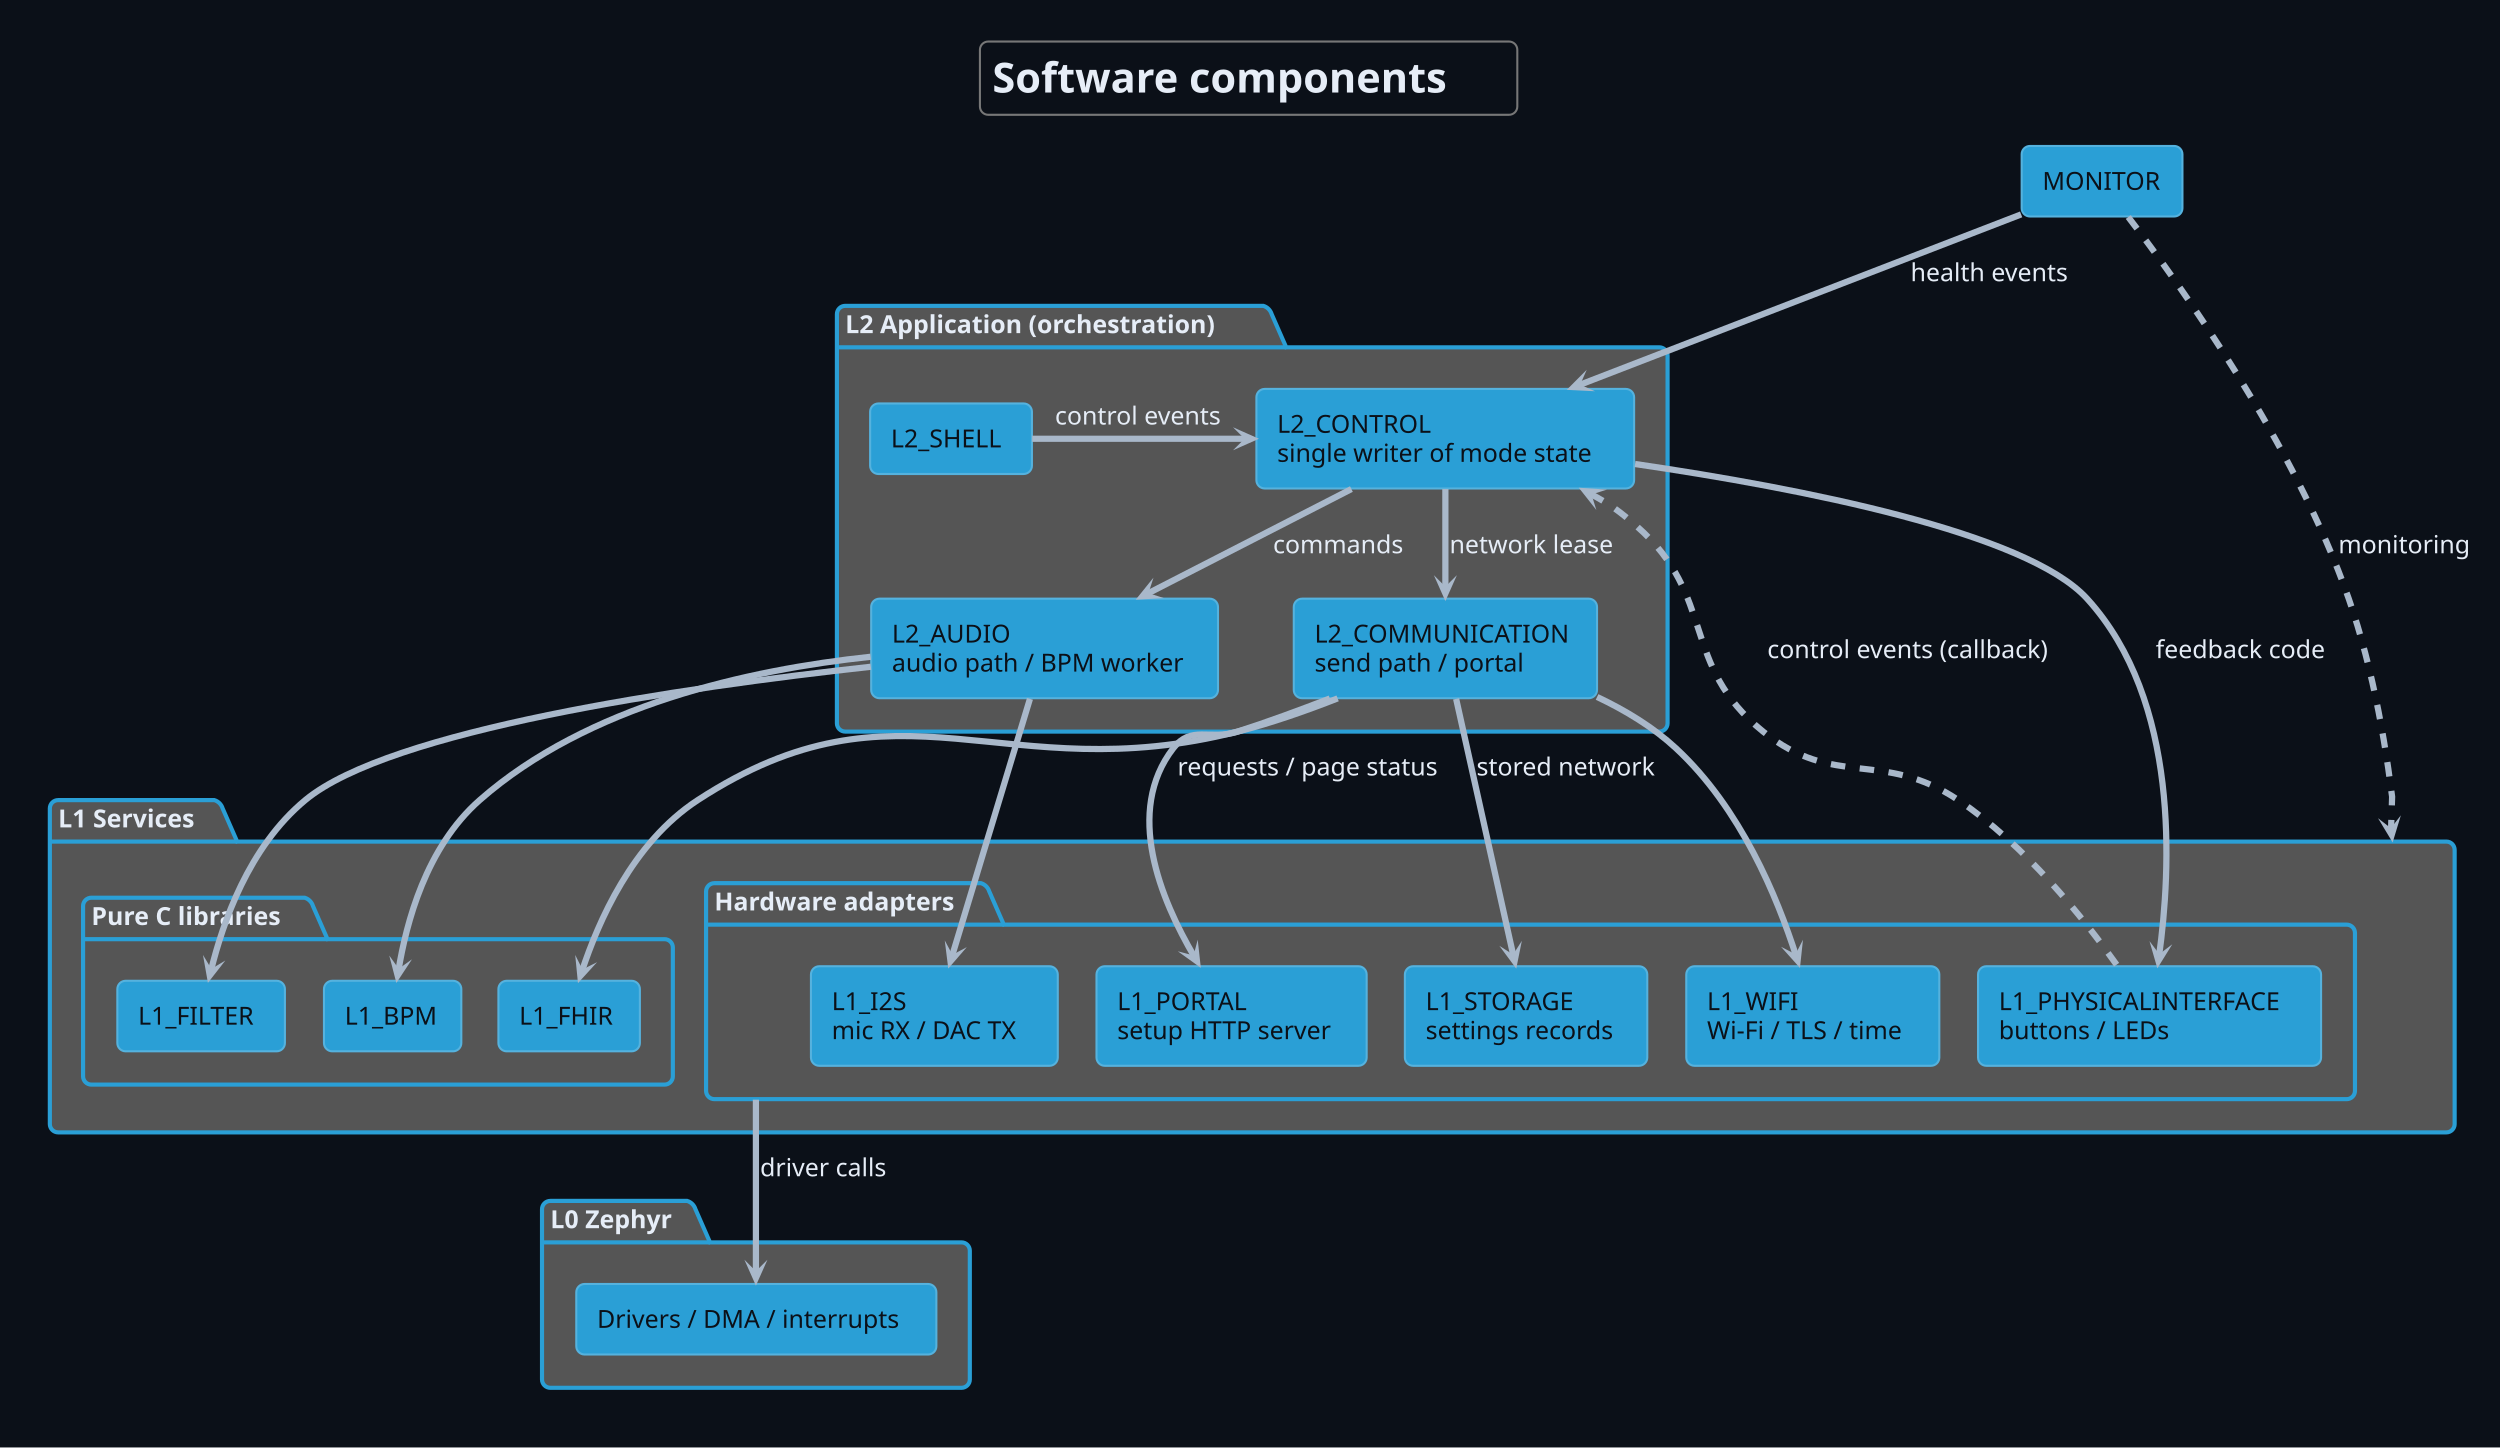
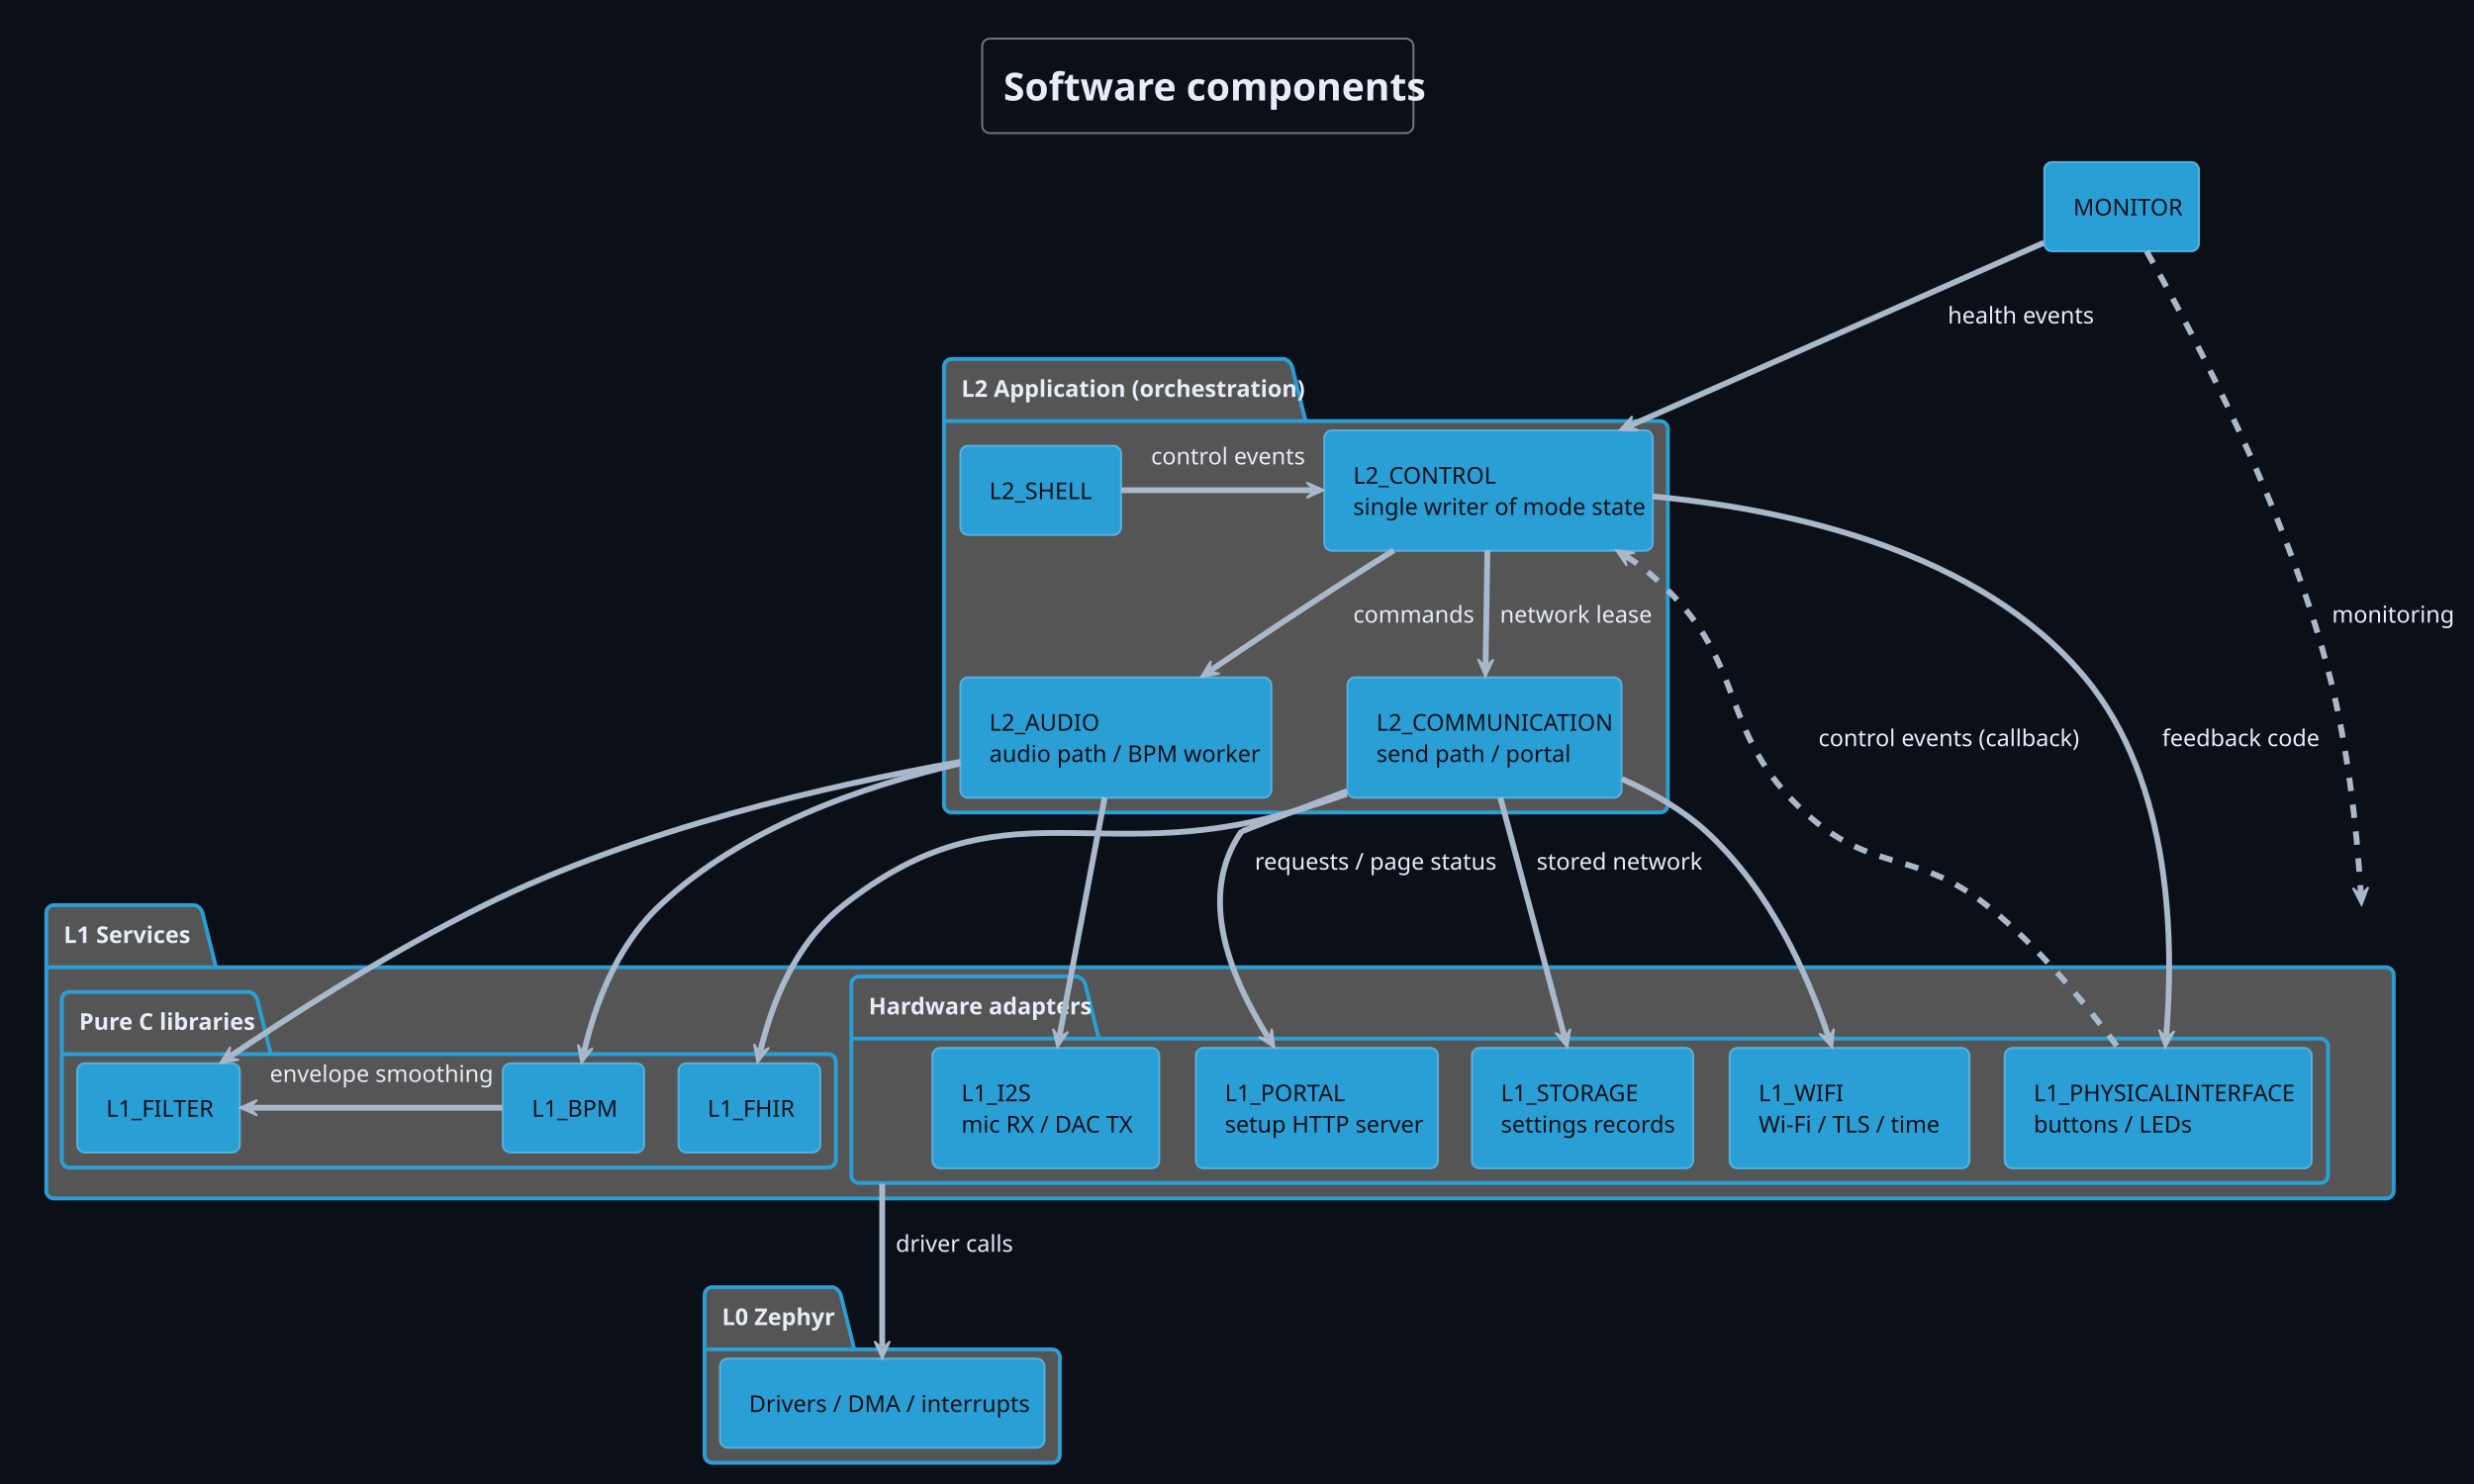
- <svg xmlns="http://www.w3.org/2000/svg" version="1.1" data-diagram-type="DESCRIPTION" style="width:1254px;height:726px;background:#0B1018;" width="1254.167px" height="726.042px" viewBox="0 0 1254 726" zoomAndPan="magnify" preserveAspectRatio="none" contentStyleType="text/css">
+ <svg xmlns="http://www.w3.org/2000/svg" contentStyleType="text/css" data-diagram-type="DESCRIPTION" height="801.042px" preserveAspectRatio="none" style="width:1335px;height:801px;background:#0B1018;" version="1.1" viewBox="0 0 1335 801" width="1335.417px" zoomAndPan="magnify">
  <defs />
-   <g font-family="sans-serif" lengthAdjust="spacing">
-     <rect x="0" y="0" width="1254.167" height="726.042" fill="#0B1018" style="stroke:none;" />
+   <g>
+     <rect fill="#0B1018" height="801.042" style="stroke:none;stroke-width:1.042;" width="1335.417" x="0" y="0" />
    <g class="title" data-source-line="12">
-       <rect x="491.531" y="20.833" width="269.55" height="36.751" fill="none" style="stroke:#777;stroke-width:1.042;" rx="4.167" ry="4.167" />
-       <text x="497.781" y="46.421" fill="#E6EDF7" font-size="20.833" textLength="257.05" font-weight="700">Software components</text>
+       <rect fill="none" height="51.033" rx="4.167" ry="4.167" style="stroke:#777777;stroke-width:1.042;" width="232.674" x="530.017" y="20.833" />
+       <text fill="#E6EDF7" font-family="sans-serif" font-size="20.833" font-weight="bold" lengthAdjust="spacing" textLength="209.757" x="541.475" y="54.224">Software components</text>
    </g>
-     <g class="cluster" data-qualified-name="app" id="ent0002" data-source-line="15">
-       <path d="M423.958,153.418 L633.698,153.418 A6.25,6.25 0 0 1 637.864,157.585 L645.156,174.219 L832.292,174.219 A4.167,4.167 0 0 1 836.458,178.385 L836.458,362.793 A4.167,4.167 0 0 1 832.292,366.96 L423.958,366.96 A4.167,4.167 0 0 1 419.792,362.793 L419.792,157.585 A4.167,4.167 0 0 1 423.958,153.418" style="stroke:#2A9FD6;stroke-width:2.083;" fill="#555" />
-       <line x1="419.792" y1="174.219" x2="645.156" y2="174.219" style="stroke:#2A9FD6;stroke-width:2.083;" />
-       <text x="423.958" y="167.104" fill="#E6EDF7" font-size="12.5" textLength="211.823" font-weight="700">L2 Application (orchestration)</text>
+     <g class="cluster" data-qualified-name="app" data-source-line="15" id="ent0003">
+       <path d="M513.542,193.742 L693.066,193.742 A6.25,6.25 0 0 1 697.233,197.909 L704.525,227.279 L895.833,227.279 A4.167,4.167 0 0 1 900,231.445 L900,434.367 A4.167,4.167 0 0 1 895.833,438.534 L513.542,438.534 A4.167,4.167 0 0 1 509.375,434.367 L509.375,197.909 A4.167,4.167 0 0 1 513.542,193.742" fill="#555555" style="stroke:#2A9FD6;stroke-width:2.083;" />
+       <line style="stroke:#2A9FD6;stroke-width:2.083;" x1="509.375" x2="704.525" y1="227.279" y2="227.279" />
+       <text fill="#E6EDF7" font-family="sans-serif" font-size="12.5" font-weight="bold" lengthAdjust="spacing" textLength="171.191" x="518.75" y="214.193">L2 Application (orchestration)</text>
    </g>
-     <g class="cluster" data-qualified-name="services" id="ent0008" data-source-line="22">
-       <path d="M29.167,401.335 L107.503,401.335 A6.25,6.25 0 0 1 111.67,405.501 L118.962,422.135 L1227.083,422.135 A4.167,4.167 0 0 1 1231.25,426.302 L1231.25,563.835 A4.167,4.167 0 0 1 1227.083,568.001 L29.167,568.001 A4.167,4.167 0 0 1 25,563.835 L25,405.501 A4.167,4.167 0 0 1 29.167,401.335" style="stroke:#2A9FD6;stroke-width:2.083;" fill="#555" />
-       <line x1="25" y1="422.135" x2="118.962" y2="422.135" style="stroke:#2A9FD6;stroke-width:2.083;" />
-       <text x="29.167" y="415.021" fill="#E6EDF7" font-size="12.5" textLength="80.42" font-weight="700">L1 Services</text>
+     <g class="cluster" data-qualified-name="services" data-source-line="22" id="ent0009">
+       <path d="M29.167,488.534 L105.078,488.534 A6.25,6.25 0 0 1 109.245,492.7 L116.537,522.07 L1287.5,522.07 A4.167,4.167 0 0 1 1291.667,526.237 L1291.667,642.7 A4.167,4.167 0 0 1 1287.5,646.867 L29.167,646.867 A4.167,4.167 0 0 1 25,642.7 L25,492.7 A4.167,4.167 0 0 1 29.167,488.534" fill="#555555" style="stroke:#2A9FD6;stroke-width:2.083;" />
+       <line style="stroke:#2A9FD6;stroke-width:2.083;" x1="25" x2="116.537" y1="522.07" y2="522.07" />
+       <text fill="#E6EDF7" font-family="sans-serif" font-size="12.5" font-weight="bold" lengthAdjust="spacing" textLength="67.578" x="34.375" y="508.984">L1 Services</text>
    </g>
-     <g class="cluster" data-qualified-name="services.adapters" id="ent0009" data-source-line="23">
-       <path d="M358.333,443.001 L492.059,443.001 A6.25,6.25 0 0 1 496.226,447.168 L503.518,463.802 L1177.083,463.802 A4.167,4.167 0 0 1 1181.25,467.969 L1181.25,547.168 A4.167,4.167 0 0 1 1177.083,551.335 L358.333,551.335 A4.167,4.167 0 0 1 354.167,547.168 L354.167,447.168 A4.167,4.167 0 0 1 358.333,443.001" style="stroke:#2A9FD6;stroke-width:2.083;" fill="#555" />
-       <line x1="354.167" y1="463.802" x2="503.518" y2="463.802" style="stroke:#2A9FD6;stroke-width:2.083;" />
-       <text x="358.333" y="456.687" fill="#E6EDF7" font-size="12.5" textLength="135.809" font-weight="700">Hardware adapters</text>
+     <g class="cluster" data-qualified-name="services.adapters" data-source-line="23" id="ent0010">
+       <path d="M463.542,527.075 L581.457,527.075 A6.25,6.25 0 0 1 585.624,531.242 L592.916,560.612 L1252.083,560.612 A4.167,4.167 0 0 1 1256.25,564.779 L1256.25,634.367 A4.167,4.167 0 0 1 1252.083,638.534 L463.542,638.534 A4.167,4.167 0 0 1 459.375,634.367 L459.375,531.242 A4.167,4.167 0 0 1 463.542,527.075" fill="#555555" style="stroke:#2A9FD6;stroke-width:2.083;" />
+       <line style="stroke:#2A9FD6;stroke-width:2.083;" x1="459.375" x2="592.916" y1="560.612" y2="560.612" />
+       <text fill="#E6EDF7" font-family="sans-serif" font-size="12.5" font-weight="bold" lengthAdjust="spacing" textLength="109.582" x="468.75" y="547.526">Hardware adapters</text>
    </g>
-     <g class="cluster" data-qualified-name="services.libs" id="ent0017" data-source-line="32">
-       <path d="M45.833,450.293 L152.814,450.293 A6.25,6.25 0 0 1 156.98,454.46 L164.272,471.094 L333.333,471.094 A4.167,4.167 0 0 1 337.5,475.26 L337.5,539.876 A4.167,4.167 0 0 1 333.333,544.043 L45.833,544.043 A4.167,4.167 0 0 1 41.667,539.876 L41.667,454.46 A4.167,4.167 0 0 1 45.833,450.293" style="stroke:#2A9FD6;stroke-width:2.083;" fill="#555" />
-       <line x1="41.667" y1="471.094" x2="164.272" y2="471.094" style="stroke:#2A9FD6;stroke-width:2.083;" />
-       <text x="45.833" y="463.979" fill="#E6EDF7" font-size="12.5" textLength="109.064" font-weight="700">Pure C libraries</text>
+     <g class="cluster" data-qualified-name="services.libs" data-source-line="32" id="ent0018">
+       <path d="M37.5,535.409 L134.664,535.409 A6.25,6.25 0 0 1 138.831,539.575 L146.122,568.945 L446.875,568.945 A4.167,4.167 0 0 1 451.042,573.112 L451.042,626.034 A4.167,4.167 0 0 1 446.875,630.2 L37.5,630.2 A4.167,4.167 0 0 1 33.333,626.034 L33.333,539.575 A4.167,4.167 0 0 1 37.5,535.409" fill="#555555" style="stroke:#2A9FD6;stroke-width:2.083;" />
+       <line style="stroke:#2A9FD6;stroke-width:2.083;" x1="33.333" x2="146.122" y1="568.945" y2="568.945" />
+       <text fill="#E6EDF7" font-family="sans-serif" font-size="12.5" font-weight="bold" lengthAdjust="spacing" textLength="88.831" x="42.708" y="555.859">Pure C libraries</text>
    </g>
-     <g class="cluster" data-qualified-name="platform" id="ent0023" data-source-line="40">
-       <path d="M276.042,602.376 L344.674,602.376 A6.25,6.25 0 0 1 348.84,606.543 L356.132,623.177 L482.292,623.177 A4.167,4.167 0 0 1 486.458,627.344 L486.458,691.96 A4.167,4.167 0 0 1 482.292,696.126 L276.042,696.126 A4.167,4.167 0 0 1 271.875,691.96 L271.875,606.543 A4.167,4.167 0 0 1 276.042,602.376" style="stroke:#2A9FD6;stroke-width:2.083;" fill="#555" />
-       <line x1="271.875" y1="623.177" x2="356.132" y2="623.177" style="stroke:#2A9FD6;stroke-width:2.083;" />
-       <text x="276.042" y="616.062" fill="#E6EDF7" font-size="12.5" textLength="70.715" font-weight="700">L0 Zephyr</text>
+     <g class="cluster" data-qualified-name="platform" data-source-line="40" id="ent0024">
+       <path d="M384.375,694.784 L449.52,694.784 A6.25,6.25 0 0 1 453.687,698.95 L460.978,728.32 L567.708,728.32 A4.167,4.167 0 0 1 571.875,732.487 L571.875,785.409 A4.167,4.167 0 0 1 567.708,789.575 L384.375,789.575 A4.167,4.167 0 0 1 380.208,785.409 L380.208,698.95 A4.167,4.167 0 0 1 384.375,694.784" fill="#555555" style="stroke:#2A9FD6;stroke-width:2.083;" />
+       <line style="stroke:#2A9FD6;stroke-width:2.083;" x1="380.208" x2="460.978" y1="728.32" y2="728.32" />
+       <text fill="#E6EDF7" font-family="sans-serif" font-size="12.5" font-weight="bold" lengthAdjust="spacing" textLength="56.812" x="389.583" y="715.234">L0 Zephyr</text>
    </g>
-     <g class="entity" data-qualified-name="mon" id="ent0001" data-source-line="14">
-       <rect x="1014.063" y="73.21" width="80.654" height="35.384" fill="#2A9FD6" style="stroke:#55B2DE;stroke-width:1.042;" rx="4.167" ry="4.167" />
-       <text x="1024.479" y="95.229" fill="#0B1018" font-size="12.5" textLength="59.821">MONITOR</text>
+     <g class="entity" data-qualified-name="mon" data-source-line="14" id="ent0002">
+       <rect fill="#2A9FD6" height="48.12" rx="4.167" ry="4.167" style="stroke:#55B2DE;stroke-width:1.042;" width="83.447" x="1103.125" y="87.492" />
+       <text fill="#0B1018" font-family="sans-serif" font-size="12.5" lengthAdjust="spacing" textLength="52.197" x="1118.75" y="116.276">MONITOR</text>
    </g>
-     <g class="entity" data-qualified-name="app.shell" id="ent0003" data-source-line="16">
-       <rect x="436.458" y="202.376" width="81.16" height="35.384" fill="#2A9FD6" style="stroke:#55B2DE;stroke-width:1.042;" rx="4.167" ry="4.167" />
-       <text x="446.875" y="224.396" fill="#0B1018" font-size="12.5" textLength="60.327">L2_SHELL</text>
+     <g class="entity" data-qualified-name="app.shell" data-source-line="16" id="ent0004">
+       <rect fill="#2A9FD6" height="48.12" rx="4.167" ry="4.167" style="stroke:#55B2DE;stroke-width:1.042;" width="86.719" x="518.229" y="240.617" />
+       <text fill="#0B1018" font-family="sans-serif" font-size="12.5" lengthAdjust="spacing" textLength="55.469" x="533.854" y="269.401">L2_SHELL</text>
    </g>
-     <g class="entity" data-qualified-name="app.ctl" id="ent0004" data-source-line="17">
-       <rect x="630.208" y="195.085" width="189.461" height="49.935" fill="#2A9FD6" style="stroke:#55B2DE;stroke-width:1.042;" rx="4.167" ry="4.167" />
-       <text x="640.625" y="217.104" fill="#0B1018" font-size="12.5" textLength="82.208">L2_CONTROL</text>
-       <text x="640.625" y="231.655" fill="#0B1018" font-size="12.5" textLength="168.628">single writer of mode state</text>
+     <g class="entity" data-qualified-name="app.ctl" data-source-line="17" id="ent0005">
+       <rect fill="#2A9FD6" height="64.99" rx="4.167" ry="4.167" style="stroke:#55B2DE;stroke-width:1.042;" width="177.283" x="714.583" y="232.284" />
+       <text fill="#0B1018" font-family="sans-serif" font-size="12.5" lengthAdjust="spacing" textLength="72.693" x="730.208" y="261.068">L2_CONTROL</text>
+       <text fill="#0B1018" font-family="sans-serif" font-size="12.5" lengthAdjust="spacing" textLength="146.033" x="730.208" y="277.938">single writer of mode state</text>
    </g>
-     <g class="entity" data-qualified-name="app.aud" id="ent0005" data-source-line="18">
-       <rect x="436.979" y="300.293" width="173.971" height="49.935" fill="#2A9FD6" style="stroke:#55B2DE;stroke-width:1.042;" rx="4.167" ry="4.167" />
-       <text x="447.396" y="322.312" fill="#0B1018" font-size="12.5" textLength="62.018">L2_AUDIO</text>
-       <text x="447.396" y="336.863" fill="#0B1018" font-size="12.5" textLength="153.137">audio path / BPM worker</text>
+     <g class="entity" data-qualified-name="app.aud" data-source-line="18" id="ent0006">
+       <rect fill="#2A9FD6" height="64.99" rx="4.167" ry="4.167" style="stroke:#55B2DE;stroke-width:1.042;" width="167.81" x="518.229" y="365.617" />
+       <text fill="#0B1018" font-family="sans-serif" font-size="12.5" lengthAdjust="spacing" textLength="54.712" x="533.854" y="394.401">L2_AUDIO</text>
+       <text fill="#0B1018" font-family="sans-serif" font-size="12.5" lengthAdjust="spacing" textLength="136.56" x="533.854" y="411.271">audio path / BPM worker</text>
    </g>
-     <g class="entity" data-qualified-name="app.com" id="ent0006" data-source-line="19">
-       <rect x="648.958" y="300.293" width="152.114" height="49.935" fill="#2A9FD6" style="stroke:#55B2DE;stroke-width:1.042;" rx="4.167" ry="4.167" />
-       <text x="659.375" y="322.312" fill="#0B1018" font-size="12.5" textLength="131.281">L2_COMMUNICATION</text>
-       <text x="659.375" y="336.863" fill="#0B1018" font-size="12.5" textLength="111.365">send path / portal</text>
+     <g class="entity" data-qualified-name="app.com" data-source-line="19" id="ent0007">
+       <rect fill="#2A9FD6" height="64.99" rx="4.167" ry="4.167" style="stroke:#55B2DE;stroke-width:1.042;" width="147.9" x="727.083" y="365.617" />
+       <text fill="#0B1018" font-family="sans-serif" font-size="12.5" lengthAdjust="spacing" textLength="116.65" x="742.708" y="394.401">L2_COMMUNICATION</text>
+       <text fill="#0B1018" font-family="sans-serif" font-size="12.5" lengthAdjust="spacing" textLength="99.841" x="742.708" y="411.271">send path / portal</text>
    </g>
-     <g class="entity" data-qualified-name="services.adapters.phy" id="ent0010" data-source-line="24">
-       <rect x="992.188" y="484.668" width="172.06" height="49.935" fill="#2A9FD6" style="stroke:#55B2DE;stroke-width:1.042;" rx="4.167" ry="4.167" />
-       <text x="1002.604" y="506.687" fill="#0B1018" font-size="12.5" textLength="151.227">L1_PHYSICALINTERFACE</text>
-       <text x="1002.604" y="521.238" fill="#0B1018" font-size="12.5" textLength="90.9">buttons / LEDs</text>
+     <g class="entity" data-qualified-name="services.adapters.phy" data-source-line="24" id="ent0011">
+       <rect fill="#2A9FD6" height="64.99" rx="4.167" ry="4.167" style="stroke:#55B2DE;stroke-width:1.042;" width="165.637" x="1081.771" y="565.617" />
+       <text fill="#0B1018" font-family="sans-serif" font-size="12.5" lengthAdjust="spacing" textLength="134.387" x="1097.396" y="594.401">L1_PHYSICALINTERFACE</text>
+       <text fill="#0B1018" font-family="sans-serif" font-size="12.5" lengthAdjust="spacing" textLength="83.398" x="1097.396" y="611.271">buttons / LEDs</text>
    </g>
-     <g class="entity" data-qualified-name="services.adapters.i2s" id="ent0011" data-source-line="25">
-       <rect x="406.771" y="484.668" width="123.812" height="49.935" fill="#2A9FD6" style="stroke:#55B2DE;stroke-width:1.042;" rx="4.167" ry="4.167" />
-       <text x="417.188" y="506.687" fill="#0B1018" font-size="12.5" textLength="40.741">L1_I2S</text>
-       <text x="417.188" y="521.238" fill="#0B1018" font-size="12.5" textLength="102.979">mic RX / DAC TX</text>
+     <g class="entity" data-qualified-name="services.adapters.i2s" data-source-line="25" id="ent0012">
+       <rect fill="#2A9FD6" height="64.99" rx="4.167" ry="4.167" style="stroke:#55B2DE;stroke-width:1.042;" width="122.4" x="503.125" y="565.617" />
+       <text fill="#0B1018" font-family="sans-serif" font-size="12.5" lengthAdjust="spacing" textLength="38.477" x="518.75" y="594.401">L1_I2S</text>
+       <text fill="#0B1018" font-family="sans-serif" font-size="12.5" lengthAdjust="spacing" textLength="91.15" x="518.75" y="611.271">mic RX / DAC TX</text>
    </g>
-     <g class="entity" data-qualified-name="services.adapters.wifi" id="ent0012" data-source-line="26">
-       <rect x="845.833" y="484.668" width="126.931" height="49.935" fill="#2A9FD6" style="stroke:#55B2DE;stroke-width:1.042;" rx="4.167" ry="4.167" />
-       <text x="856.25" y="506.687" fill="#0B1018" font-size="12.5" textLength="48.09">L1_WIFI</text>
-       <text x="856.25" y="521.238" fill="#0B1018" font-size="12.5" textLength="106.097">Wi-Fi / TLS / time</text>
+     <g class="entity" data-qualified-name="services.adapters.wifi" data-source-line="26" id="ent0013">
+       <rect fill="#2A9FD6" height="64.99" rx="4.167" ry="4.167" style="stroke:#55B2DE;stroke-width:1.042;" width="129.394" x="933.333" y="565.617" />
+       <text fill="#0B1018" font-family="sans-serif" font-size="12.5" lengthAdjust="spacing" textLength="42.725" x="948.958" y="594.401">L1_WIFI</text>
+       <text fill="#0B1018" font-family="sans-serif" font-size="12.5" lengthAdjust="spacing" textLength="98.144" x="948.958" y="611.271">Wi-Fi / TLS / time</text>
    </g>
-     <g class="entity" data-qualified-name="services.adapters.portal" id="ent0013" data-source-line="27">
-       <rect x="550" y="484.668" width="135.518" height="49.935" fill="#2A9FD6" style="stroke:#55B2DE;stroke-width:1.042;" rx="4.167" ry="4.167" />
-       <text x="560.417" y="506.687" fill="#0B1018" font-size="12.5" textLength="70.38">L1_PORTAL</text>
-       <text x="560.417" y="521.238" fill="#0B1018" font-size="12.5" textLength="114.685">setup HTTP server</text>
+     <g class="entity" data-qualified-name="services.adapters.portal" data-source-line="27" id="ent0014">
+       <rect fill="#2A9FD6" height="64.99" rx="4.167" ry="4.167" style="stroke:#55B2DE;stroke-width:1.042;" width="130.627" x="645.312" y="565.617" />
+       <text fill="#0B1018" font-family="sans-serif" font-size="12.5" lengthAdjust="spacing" textLength="62.463" x="660.938" y="594.401">L1_PORTAL</text>
+       <text fill="#0B1018" font-family="sans-serif" font-size="12.5" lengthAdjust="spacing" textLength="99.377" x="660.938" y="611.271">setup HTTP server</text>
    </g>
-     <g class="entity" data-qualified-name="services.adapters.storage" id="ent0014" data-source-line="28">
-       <rect x="704.688" y="484.668" width="121.59" height="49.935" fill="#2A9FD6" style="stroke:#55B2DE;stroke-width:1.042;" rx="4.167" ry="4.167" />
-       <text x="715.104" y="506.687" fill="#0B1018" font-size="12.5" textLength="81.396">L1_STORAGE</text>
-       <text x="715.104" y="521.238" fill="#0B1018" font-size="12.5" textLength="100.757">settings records</text>
+     <g class="entity" data-qualified-name="services.adapters.storage" data-source-line="28" id="ent0015">
+       <rect fill="#2A9FD6" height="64.99" rx="4.167" ry="4.167" style="stroke:#55B2DE;stroke-width:1.042;" width="119.373" x="794.271" y="565.617" />
+       <text fill="#0B1018" font-family="sans-serif" font-size="12.5" lengthAdjust="spacing" textLength="72.192" x="809.896" y="594.401">L1_STORAGE</text>
+       <text fill="#0B1018" font-family="sans-serif" font-size="12.5" lengthAdjust="spacing" textLength="88.123" x="809.896" y="611.271">settings records</text>
    </g>
-     <g class="entity" data-qualified-name="services.libs.filter" id="ent0018" data-source-line="33">
-       <rect x="58.854" y="491.96" width="84.06" height="35.384" fill="#2A9FD6" style="stroke:#55B2DE;stroke-width:1.042;" rx="4.167" ry="4.167" />
-       <text x="69.271" y="513.979" fill="#0B1018" font-size="12.5" textLength="63.226">L1_FILTER</text>
+     <g class="entity" data-qualified-name="services.libs.filter" data-source-line="33" id="ent0019">
+       <rect fill="#2A9FD6" height="48.12" rx="4.167" ry="4.167" style="stroke:#55B2DE;stroke-width:1.042;" width="87.72" x="41.667" y="573.95" />
+       <text fill="#0B1018" font-family="sans-serif" font-size="12.5" lengthAdjust="spacing" textLength="56.47" x="57.292" y="602.734">L1_FILTER</text>
    </g>
-     <g class="entity" data-qualified-name="services.libs.bpm" id="ent0019" data-source-line="34">
-       <rect x="162.5" y="491.96" width="68.899" height="35.384" fill="#2A9FD6" style="stroke:#55B2DE;stroke-width:1.042;" rx="4.167" ry="4.167" />
-       <text x="172.917" y="513.979" fill="#0B1018" font-size="12.5" textLength="48.065">L1_BPM</text>
+     <g class="entity" data-qualified-name="services.libs.bpm" data-source-line="34" id="ent0020">
+       <rect fill="#2A9FD6" height="48.12" rx="4.167" ry="4.167" style="stroke:#55B2DE;stroke-width:1.042;" width="76.221" x="271.354" y="573.95" />
+       <text fill="#0B1018" font-family="sans-serif" font-size="12.5" lengthAdjust="spacing" textLength="44.971" x="286.979" y="602.734">L1_BPM</text>
    </g>
-     <g class="entity" data-qualified-name="services.libs.fhir" id="ent0020" data-source-line="35">
-       <rect x="250" y="491.96" width="70.962" height="35.384" fill="#2A9FD6" style="stroke:#55B2DE;stroke-width:1.042;" rx="4.167" ry="4.167" />
-       <text x="260.417" y="513.979" fill="#0B1018" font-size="12.5" textLength="50.128">L1_FHIR</text>
+     <g class="entity" data-qualified-name="services.libs.fhir" data-source-line="35" id="ent0021">
+       <rect fill="#2A9FD6" height="48.12" rx="4.167" ry="4.167" style="stroke:#55B2DE;stroke-width:1.042;" width="76.465" x="366.146" y="573.95" />
+       <text fill="#0B1018" font-family="sans-serif" font-size="12.5" lengthAdjust="spacing" textLength="45.215" x="381.771" y="602.734">L1_FHIR</text>
    </g>
-     <g class="entity" data-qualified-name="platform.zephyr" id="ent0024" data-source-line="41">
-       <rect x="289.063" y="644.043" width="180.623" height="35.384" fill="#2A9FD6" style="stroke:#55B2DE;stroke-width:1.042;" rx="4.167" ry="4.167" />
-       <text x="299.479" y="666.062" fill="#0B1018" font-size="12.5" textLength="159.79">Drivers / DMA / interrupts</text>
+     <g class="entity" data-qualified-name="platform.zephyr" data-source-line="41" id="ent0025">
+       <rect fill="#2A9FD6" height="48.12" rx="4.167" ry="4.167" style="stroke:#55B2DE;stroke-width:1.042;" width="175.049" x="388.542" y="733.325" />
+       <text fill="#0B1018" font-family="sans-serif" font-size="12.5" lengthAdjust="spacing" textLength="143.799" x="404.167" y="762.109">Drivers / DMA / interrupts</text>
    </g>
-     <g class="link" data-entity-1="ent0003" data-entity-2="ent0004" id="lnk25" data-link-type="dependency">
-       <polygon points="630.2,220.085,620.825,215.918,624.991,220.085,620.825,224.251,630.2,220.085" fill="#A9B8CA" style="stroke:#A9B8CA;stroke-width:1.042;stroke-linejoin:miter;stroke-miterlimit:10;" />
-       <path d="M517.744,220.085 C548.24,220.085 586.047,220.085 624.991,220.085" style="stroke:#A9B8CA;stroke-width:3.125;" fill="none" />
-       <text x="529.167" y="212.937" fill="#E6EDF7" font-size="12.5" textLength="89.691">control events</text>
+     <g class="link" data-entity-1="ent0004" data-entity-2="ent0005" data-link-type="dependency" id="lnk26">
+       <polygon fill="#A9B8CA" points="714.445,264.575,705.07,260.409,709.237,264.575,705.07,268.742,714.445,264.575" style="stroke:#A9B8CA;stroke-width:1.042;" />
+       <path d="M604.943,264.575 C635.383,264.575 670.871,264.575 708.195,264.575" fill="none" style="stroke:#A9B8CA;stroke-width:3.125;" />
+       <text fill="#E6EDF7" font-family="sans-serif" font-size="12.5" lengthAdjust="spacing" textLength="77.124" x="621.094" y="250.651">control events</text>
    </g>
-     <g class="link" data-entity-1="ent0004" data-entity-2="ent0010" id="lnk26" data-link-type="dependency">
-       <polygon points="1082.298,484.466,1087.707,475.749,1083.01,479.307,1079.452,474.609,1082.298,484.466" fill="#A9B8CA" style="stroke:#A9B8CA;stroke-width:1.042;stroke-linejoin:miter;stroke-miterlimit:10;" />
-       <path d="M820.132,232.741 C903.731,244.976 1016.641,267.116 1046.875,300.293 C1093.68,351.655 1088.935,436.376 1083.01,479.307" style="stroke:#A9B8CA;stroke-width:3.125;" fill="none" />
-       <text x="1081.25" y="330.125" fill="#E6EDF7" font-size="12.5" textLength="91.541">feedback code</text>
+     <g class="link" data-entity-1="ent0005" data-entity-2="ent0011" data-link-type="dependency" id="lnk27">
+       <polygon fill="#A9B8CA" points="1168.368,565.548,1173.302,556.553,1168.802,560.358,1164.997,555.859,1168.368,565.548" style="stroke:#A9B8CA;stroke-width:1.042;" />
+       <path d="M891.876,267.952 C965.948,274.985 1068.259,297.502 1125,365.617 C1172.838,423.044 1172.955,510.732 1168.889,559.32" fill="none" style="stroke:#A9B8CA;stroke-width:3.125;" />
+       <text fill="#E6EDF7" font-family="sans-serif" font-size="12.5" lengthAdjust="spacing" textLength="79.639" x="1166.667" y="402.734">feedback code</text>
    </g>
-     <g class="link" data-entity-1="ent0004" data-entity-2="ent0010" id="lnk28" data-link-type="dependency">
-       <polygon points="793.045,245.239,799.399,253.294,797.654,247.666,803.282,245.92,793.045,245.239" fill="#A9B8CA" style="stroke:#A9B8CA;stroke-width:1.042;stroke-linejoin:miter;stroke-miterlimit:10;" />
-       <path d="M797.654,247.666 C807.584,252.894 812.609,256.637 820.833,263.835 C861.346,299.288 842.45,333.188 884.375,366.96 C920.294,395.893 943.959,375.686 982.292,401.335 C1015.711,423.696 1045,460.367 1062.135,484.505" style="stroke:#A9B8CA;stroke-width:3.125;stroke-dasharray:7.292,7.292;" fill="none" />
-       <text x="886.458" y="330.125" fill="#E6EDF7" font-size="12.5" textLength="154.602">control events (callback)</text>
+     <g class="link" data-entity-1="ent0005" data-entity-2="ent0011" data-link-type="dependency" id="lnk29">
+       <polygon fill="#A9B8CA" points="872.028,296.891,877.76,305.399,876.442,299.656,882.185,298.337,872.028,296.891" style="stroke:#A9B8CA;stroke-width:1.042;" />
+       <path d="M877.324,300.209 C886.191,305.764 889.454,308.699 896.875,315.617 C944.043,359.586 926.4,394.987 973.958,438.534 C1009.997,471.532 1033.5,458.284 1071.875,488.534 C1099.87,510.601 1125.704,542.12 1142.95,565.475" fill="none" style="stroke:#A9B8CA;stroke-width:3.125;stroke-dasharray:7.292,7.292;" />
+       <text fill="#E6EDF7" font-family="sans-serif" font-size="12.5" lengthAdjust="spacing" textLength="132.8" x="981.25" y="402.734">control events (callback)</text>
    </g>
-     <g class="link" data-entity-1="ent0004" data-entity-2="ent0005" id="lnk29" data-link-type="dependency">
-       <polygon points="570.798,300.225,581.042,299.653,575.433,297.847,577.238,292.238,570.798,300.225" fill="#A9B8CA" style="stroke:#A9B8CA;stroke-width:1.042;stroke-linejoin:miter;stroke-miterlimit:10;" />
-       <path d="M677.865,245.305 C645.6,261.855 607.633,281.33 575.433,297.847" style="stroke:#A9B8CA;stroke-width:3.125;" fill="none" />
-       <text x="638.542" y="277.521" fill="#E6EDF7" font-size="12.5" textLength="68.903">commands</text>
+     <g class="link" data-entity-1="ent0005" data-entity-2="ent0006" data-link-type="dependency" id="lnk30">
+       <polygon fill="#A9B8CA" points="648.025,365.432,658.123,363.62,652.336,362.509,653.446,356.722,648.025,365.432" style="stroke:#A9B8CA;stroke-width:1.042;" />
+       <path d="M752.041,297.094 C742.332,303.18 732.282,309.551 722.917,315.617 C697.985,331.763 675.657,346.697 653.198,361.925" fill="none" style="stroke:#A9B8CA;stroke-width:3.125;" />
+       <text fill="#E6EDF7" font-family="sans-serif" font-size="12.5" lengthAdjust="spacing" textLength="59.924" x="730.208" y="336.068">commands</text>
    </g>
-     <g class="link" data-entity-1="ent0004" data-entity-2="ent0006" id="lnk30" data-link-type="dependency">
-       <polygon points="725,300.225,729.167,290.85,725,295.016,720.833,290.85,725,300.225" fill="#A9B8CA" style="stroke:#A9B8CA;stroke-width:1.042;stroke-linejoin:miter;stroke-miterlimit:10;" />
-       <path d="M725,245.305 C725,261.855 725,278.499 725,295.016" style="stroke:#A9B8CA;stroke-width:3.125;" fill="none" />
-       <text x="727.083" y="277.521" fill="#E6EDF7" font-size="12.5" textLength="87.762">network lease</text>
+     <g class="link" data-entity-1="ent0005" data-entity-2="ent0007" data-link-type="dependency" id="lnk31">
+       <polygon fill="#A9B8CA" points="801.544,365.231,805.859,355.923,801.626,360.023,797.527,355.791,801.544,365.231" style="stroke:#A9B8CA;stroke-width:1.042;" />
+       <path d="M802.626,297.055 C802.299,317.683 801.971,338.314 801.643,358.982" fill="none" style="stroke:#A9B8CA;stroke-width:3.125;" />
+       <text fill="#E6EDF7" font-family="sans-serif" font-size="12.5" lengthAdjust="spacing" textLength="76.135" x="809.375" y="336.068">network lease</text>
    </g>
-     <g class="link" data-entity-1="ent0005" data-entity-2="ent0011" id="lnk31" data-link-type="dependency">
-       <polygon points="476.024,484.61,482.729,476.845,477.533,479.625,474.753,474.429,476.024,484.61" fill="#A9B8CA" style="stroke:#A9B8CA;stroke-width:1.042;stroke-linejoin:miter;stroke-miterlimit:10;" />
-       <path d="M516.627,350.542 C506.038,385.504 488.09,444.769 477.533,479.625" style="stroke:#A9B8CA;stroke-width:3.125;" fill="none" />
+     <g class="link" data-entity-1="ent0006" data-entity-2="ent0012" data-link-type="dependency" id="lnk32">
+       <polygon fill="#A9B8CA" points="570.559,565.326,576.399,556.891,571.529,560.209,568.211,555.339,570.559,565.326" style="stroke:#A9B8CA;stroke-width:1.042;" />
+       <path d="M596.141,430.311 C589.14,467.261 578.739,522.157 571.723,559.185" fill="none" style="stroke:#A9B8CA;stroke-width:3.125;" />
    </g>
-     <g class="link" data-entity-1="ent0005" data-entity-2="ent0018" id="lnk32" data-link-type="dependency">
-       <polygon points="104.598,491.765,110.902,483.671,105.854,486.71,102.814,481.662,104.598,491.765" fill="#A9B8CA" style="stroke:#A9B8CA;stroke-width:1.042;stroke-linejoin:miter;stroke-miterlimit:10;" />
-       <path d="M436.83,334.441 C341.164,344.955 195.478,366.229 153.125,401.335 C124.59,424.987 111.751,462.964 105.854,486.71" style="stroke:#A9B8CA;stroke-width:3.125;" fill="none" />
+     <g class="link" data-entity-1="ent0006" data-entity-2="ent0019" data-link-type="dependency" id="lnk33">
+       <polygon fill="#A9B8CA" points="118.772,573.797,128.875,572.013,123.092,570.886,124.219,565.102,118.772,573.797" style="stroke:#A9B8CA;stroke-width:1.042;" />
+       <path d="M518.213,411.205 C447.123,423.846 343.887,447.614 261.458,488.534 C209.707,514.224 158.604,546.956 123.955,570.304" fill="none" style="stroke:#A9B8CA;stroke-width:3.125;" />
    </g>
-     <g class="link" data-entity-1="ent0005" data-entity-2="ent0019" id="lnk33" data-link-type="dependency">
-       <polygon points="199.029,491.798,204.676,483.233,199.882,486.661,196.455,481.867,199.029,491.798" fill="#A9B8CA" style="stroke:#A9B8CA;stroke-width:1.042;stroke-linejoin:miter;stroke-miterlimit:10;" />
-       <path d="M436.746,329.428 C375.273,335.958 294.603,353.878 240.625,401.335 C213.582,425.11 203.821,462.955 199.882,486.661" style="stroke:#A9B8CA;stroke-width:3.125;" fill="none" />
+     <g class="link" data-entity-1="ent0006" data-entity-2="ent0020" data-link-type="dependency" id="lnk34">
+       <polygon fill="#A9B8CA" points="313.711,573.882,319.915,565.711,314.904,568.812,311.803,563.801,313.711,573.882" style="stroke:#A9B8CA;stroke-width:1.042;" />
+       <path d="M517.979,412.146 C465.819,424.192 400.54,446.779 356.25,488.534 C331.796,511.588 320.868,543.48 315.143,567.798" fill="none" style="stroke:#A9B8CA;stroke-width:3.125;" />
    </g>
-     <g class="link" data-entity-1="ent0006" data-entity-2="ent0020" id="lnk34" data-link-type="dependency">
-       <polygon points="290.309,491.928,297.217,484.343,291.95,486.985,289.308,481.718,290.309,491.928" fill="#A9B8CA" style="stroke:#A9B8CA;stroke-width:1.042;stroke-linejoin:miter;stroke-miterlimit:10;" />
-       <path d="M670.955,350.313 C655.069,356.563 637.482,362.725 620.833,366.96 C503.241,396.867 451.652,335.083 350,401.335 C317.032,422.821 300.039,462.616 291.95,486.985" style="stroke:#A9B8CA;stroke-width:3.125;" fill="none" />
+     <g class="link" data-entity-1="ent0020" data-entity-2="ent0019" data-link-type="dependency" id="lnk35">
+       <polygon fill="#A9B8CA" points="129.396,597.909,138.771,602.075,134.605,597.909,138.771,593.742,129.396,597.909" style="stroke:#A9B8CA;stroke-width:1.042;" />
+       <path d="M271.092,597.909 C231.78,597.909 176.92,597.909 135.646,597.909" fill="none" style="stroke:#A9B8CA;stroke-width:3.125;" />
+       <text fill="#E6EDF7" font-family="sans-serif" font-size="12.5" lengthAdjust="spacing" textLength="109.582" x="145.573" y="583.984">envelope smoothing</text>
    </g>
-     <g class="link" data-entity-1="ent0006" data-entity-2="ent0013" id="lnk35" data-link-type="dependency">
-       <polygon points="601.693,484.376,600.565,474.179,599.067,479.878,593.368,478.38,601.693,484.376" fill="#A9B8CA" style="stroke:#A9B8CA;stroke-width:1.042;stroke-linejoin:miter;stroke-miterlimit:10;" />
-       <path d="M667.043,350.35 C652.112,356.145 635.981,362.071 620.833,366.96 C606.728,371.512 597.619,363.576 588.542,375.293 C563.872,407.137 582.203,450.988 599.067,479.878" style="stroke:#A9B8CA;stroke-width:3.125;" fill="none" />
-       <text x="590.625" y="388.979" fill="#E6EDF7" font-size="12.5" textLength="140.063">requests / page status</text>
+     <g class="link" data-entity-1="ent0007" data-entity-2="ent0021" data-link-type="dependency" id="lnk36">
+       <polygon fill="#A9B8CA" points="408.718,573.584,415.003,565.475,409.962,568.527,406.911,563.485,408.718,573.584" style="stroke:#A9B8CA;stroke-width:1.042;" />
+       <path d="M726.807,428.508 C716.487,432.139 705.954,435.597 695.833,438.534 C590.93,468.968 540.981,420.902 455.208,488.534 C428.27,509.774 416.346,542.569 410.211,567.515" fill="none" style="stroke:#A9B8CA;stroke-width:3.125;" />
    </g>
-     <g class="link" data-entity-1="ent0006" data-entity-2="ent0012" id="lnk36" data-link-type="dependency">
-       <polygon points="902.471,484.304,903.56,474.103,900.873,479.347,895.629,476.66,902.471,484.304" fill="#A9B8CA" style="stroke:#A9B8CA;stroke-width:1.042;stroke-linejoin:miter;stroke-miterlimit:10;" />
-       <path d="M801.095,349.598 C815.327,356.318 829.275,364.77 840.625,375.293 C873.283,405.573 891.389,449.935 900.873,479.347" style="stroke:#A9B8CA;stroke-width:3.125;" fill="none" />
+     <g class="link" data-entity-1="ent0007" data-entity-2="ent0014" data-link-type="dependency" id="lnk37">
+       <polygon fill="#A9B8CA" points="687.734,565.461,686.286,555.305,684.968,561.048,679.225,559.73,687.734,565.461" style="stroke:#A9B8CA;stroke-width:1.042;" />
+       <path d="M726.821,426.985 C697.247,438.197 670.043,448.585 669.792,448.95 C645.462,484.254 664.484,528.361 684.415,560.165" fill="none" style="stroke:#A9B8CA;stroke-width:3.125;" />
+       <text fill="#E6EDF7" font-family="sans-serif" font-size="12.5" lengthAdjust="spacing" textLength="126.575" x="677.083" y="469.401">requests / page status</text>
    </g>
-     <g class="link" data-entity-1="ent0006" data-entity-2="ent0014" id="lnk37" data-link-type="dependency">
-       <polygon points="760.273,484.61,762.3,474.553,759.14,479.526,754.167,476.365,760.273,484.61" fill="#A9B8CA" style="stroke:#A9B8CA;stroke-width:1.042;stroke-linejoin:miter;stroke-miterlimit:10;" />
-       <path d="M730.395,350.542 C738.186,385.504 751.372,444.67 759.14,479.526" style="stroke:#A9B8CA;stroke-width:3.125;" fill="none" />
-       <text x="740.625" y="388.979" fill="#E6EDF7" font-size="12.5" textLength="94.562">stored network</text>
+     <g class="link" data-entity-1="ent0007" data-entity-2="ent0013" data-link-type="dependency" id="lnk38">
+       <polygon fill="#A9B8CA" points="988.656,565.431,989.594,555.215,986.985,560.498,981.701,557.889,988.656,565.431" style="stroke:#A9B8CA;stroke-width:1.042;" />
+       <path d="M875.158,420.471 C891.501,427.655 907.804,436.984 920.833,448.95 C955.704,480.976 975.47,526.51 986.65,559.512" fill="none" style="stroke:#A9B8CA;stroke-width:3.125;" />
    </g>
-     <g class="link" data-entity-1="ent0009" data-entity-2="ent0024" id="lnk38" data-link-type="dependency">
-       <polygon points="379.167,643.603,383.333,634.228,379.167,638.395,375,634.228,379.167,643.603" fill="#A9B8CA" style="stroke:#A9B8CA;stroke-width:1.042;stroke-linejoin:miter;stroke-miterlimit:10;" />
-       <path d="M379.167,551.593 C379.167,551.756 379.167,551.92 379.167,552.084 C379.167,553.394 379.167,554.721 379.167,556.064 C379.167,558.748 379.167,561.494 379.167,564.282 C379.167,569.859 379.167,575.609 379.167,581.393 C379.167,604.528 379.167,623.005 379.167,638.395" style="stroke:#A9B8CA;stroke-width:3.125;" fill="none" />
-       <text x="381.25" y="590.021" fill="#E6EDF7" font-size="12.5" textLength="68.738">driver calls</text>
+     <g class="link" data-entity-1="ent0007" data-entity-2="ent0015" data-link-type="dependency" id="lnk39">
+       <polygon fill="#A9B8CA" points="845.777,565.408,847.385,555.275,844.434,560.375,839.334,557.424,845.777,565.408" style="stroke:#A9B8CA;stroke-width:1.042;" />
+       <path d="M809.58,430.42 C811.243,436.564 812.97,442.958 814.583,448.95 C825.399,489.123 836.172,529.419 844.166,559.369" fill="none" style="stroke:#A9B8CA;stroke-width:3.125;" />
+       <text fill="#E6EDF7" font-family="sans-serif" font-size="12.5" lengthAdjust="spacing" textLength="81.128" x="829.167" y="469.401">stored network</text>
    </g>
-     <g class="link" data-entity-1="ent0001" data-entity-2="ent0004" id="lnk39" data-link-type="dependency">
-       <polygon points="787.059,195.084,797.305,195.594,791.918,193.208,794.304,187.82,787.059,195.084" fill="#A9B8CA" style="stroke:#A9B8CA;stroke-width:1.042;stroke-linejoin:miter;stroke-miterlimit:10;" />
-       <path d="M1013.804,107.543 C957.152,129.415 858.412,167.536 791.918,193.208" style="stroke:#A9B8CA;stroke-width:3.125;" fill="none" />
-       <text x="958.333" y="141.062" fill="#E6EDF7" font-size="12.5" textLength="85.657">health events</text>
+     <g class="link" data-entity-1="ent0010" data-entity-2="ent0025" data-link-type="dependency" id="lnk40">
+       <polygon fill="#A9B8CA" points="476.042,733.323,480.208,723.948,476.042,728.115,471.875,723.948,476.042,733.323" style="stroke:#A9B8CA;stroke-width:1.042;" />
+       <path d="M476.042,638.972 C476.042,639.294 476.042,639.616 476.042,639.94 C476.042,641.234 476.042,642.546 476.042,643.874 C476.042,646.529 476.042,649.248 476.042,652.014 C476.042,657.547 476.042,663.269 476.042,669.054 C476.042,692.192 476.042,710.078 476.042,727.073" fill="none" style="stroke:#A9B8CA;stroke-width:3.125;" />
+       <text fill="#E6EDF7" font-family="sans-serif" font-size="12.5" lengthAdjust="spacing" textLength="58.899" x="483.333" y="675.651">driver calls</text>
    </g>
-     <g class="link" data-entity-1="ent0001" data-entity-2="ent0008" id="lnk40" data-link-type="dependency">
-       <polygon points="1199.996,421.309,1202.968,411.489,1199.35,416.141,1194.699,412.523,1199.996,421.309" fill="#A9B8CA" style="stroke:#A9B8CA;stroke-width:1.042;stroke-linejoin:miter;stroke-miterlimit:10;" />
-       <path d="M1067.525,108.87 C1093.623,142.895 1151.176,222.996 1178.125,300.293 C1184.373,318.214 1189.243,337.45 1193.037,356.728 C1194.934,366.366 1196.562,376.016 1197.959,385.516 C1198.658,390.267 1199.299,394.98 1199.886,399.636 C1199.923,399.927 1199.314,415.85 1199.35,416.141" style="stroke:#A9B8CA;stroke-width:3.125;stroke-dasharray:7.292,7.292;" fill="none" />
-       <text x="1172.917" y="277.521" fill="#E6EDF7" font-size="12.5" textLength="68.237">monitoring</text>
+     <g class="link" data-entity-1="ent0002" data-entity-2="ent0005" data-link-type="dependency" id="lnk41">
+       <polygon fill="#A9B8CA" points="873.919,232.238,884.178,232.258,878.682,230.132,880.808,224.636,873.919,232.238" style="stroke:#A9B8CA;stroke-width:1.042;" />
+       <path d="M1102.897,131.012 C1045.875,156.22 948.748,199.157 879.635,229.711" fill="none" style="stroke:#A9B8CA;stroke-width:3.125;" />
+       <text fill="#E6EDF7" font-family="sans-serif" font-size="12.5" lengthAdjust="spacing" textLength="73.877" x="1051.042" y="174.609">health events</text>
+     </g>
+     <g class="link" data-entity-1="ent0002" data-entity-2="ent0009" data-link-type="dependency" id="lnk42">
+       <polygon fill="#A9B8CA" points="1274.329,488.446,1277.955,478.849,1274.032,483.246,1269.635,479.324,1274.329,488.446" style="stroke:#A9B8CA;stroke-width:1.042;" />
+       <path d="M1158.324,135.596 C1182.979,178.981 1234.746,276.327 1257.292,365.617 C1262.467,386.113 1266.264,407.928 1269.031,429.659 C1270.414,440.525 1271.54,451.369 1272.452,462.017 C1272.908,467.342 1273.31,472.617 1273.664,477.821 C1273.841,480.423 1274.007,483.007 1274.16,485.571 C1274.199,486.212 1274.236,486.851 1274.274,487.49 C1274.292,487.809 1273.955,481.888 1273.973,482.206" fill="none" style="stroke:#A9B8CA;stroke-width:3.125;stroke-dasharray:7.292,7.292;" />
+       <text fill="#E6EDF7" font-family="sans-serif" font-size="12.5" lengthAdjust="spacing" textLength="57.41" x="1258.333" y="336.068">monitoring</text>
    </g>
  </g>
</svg>
